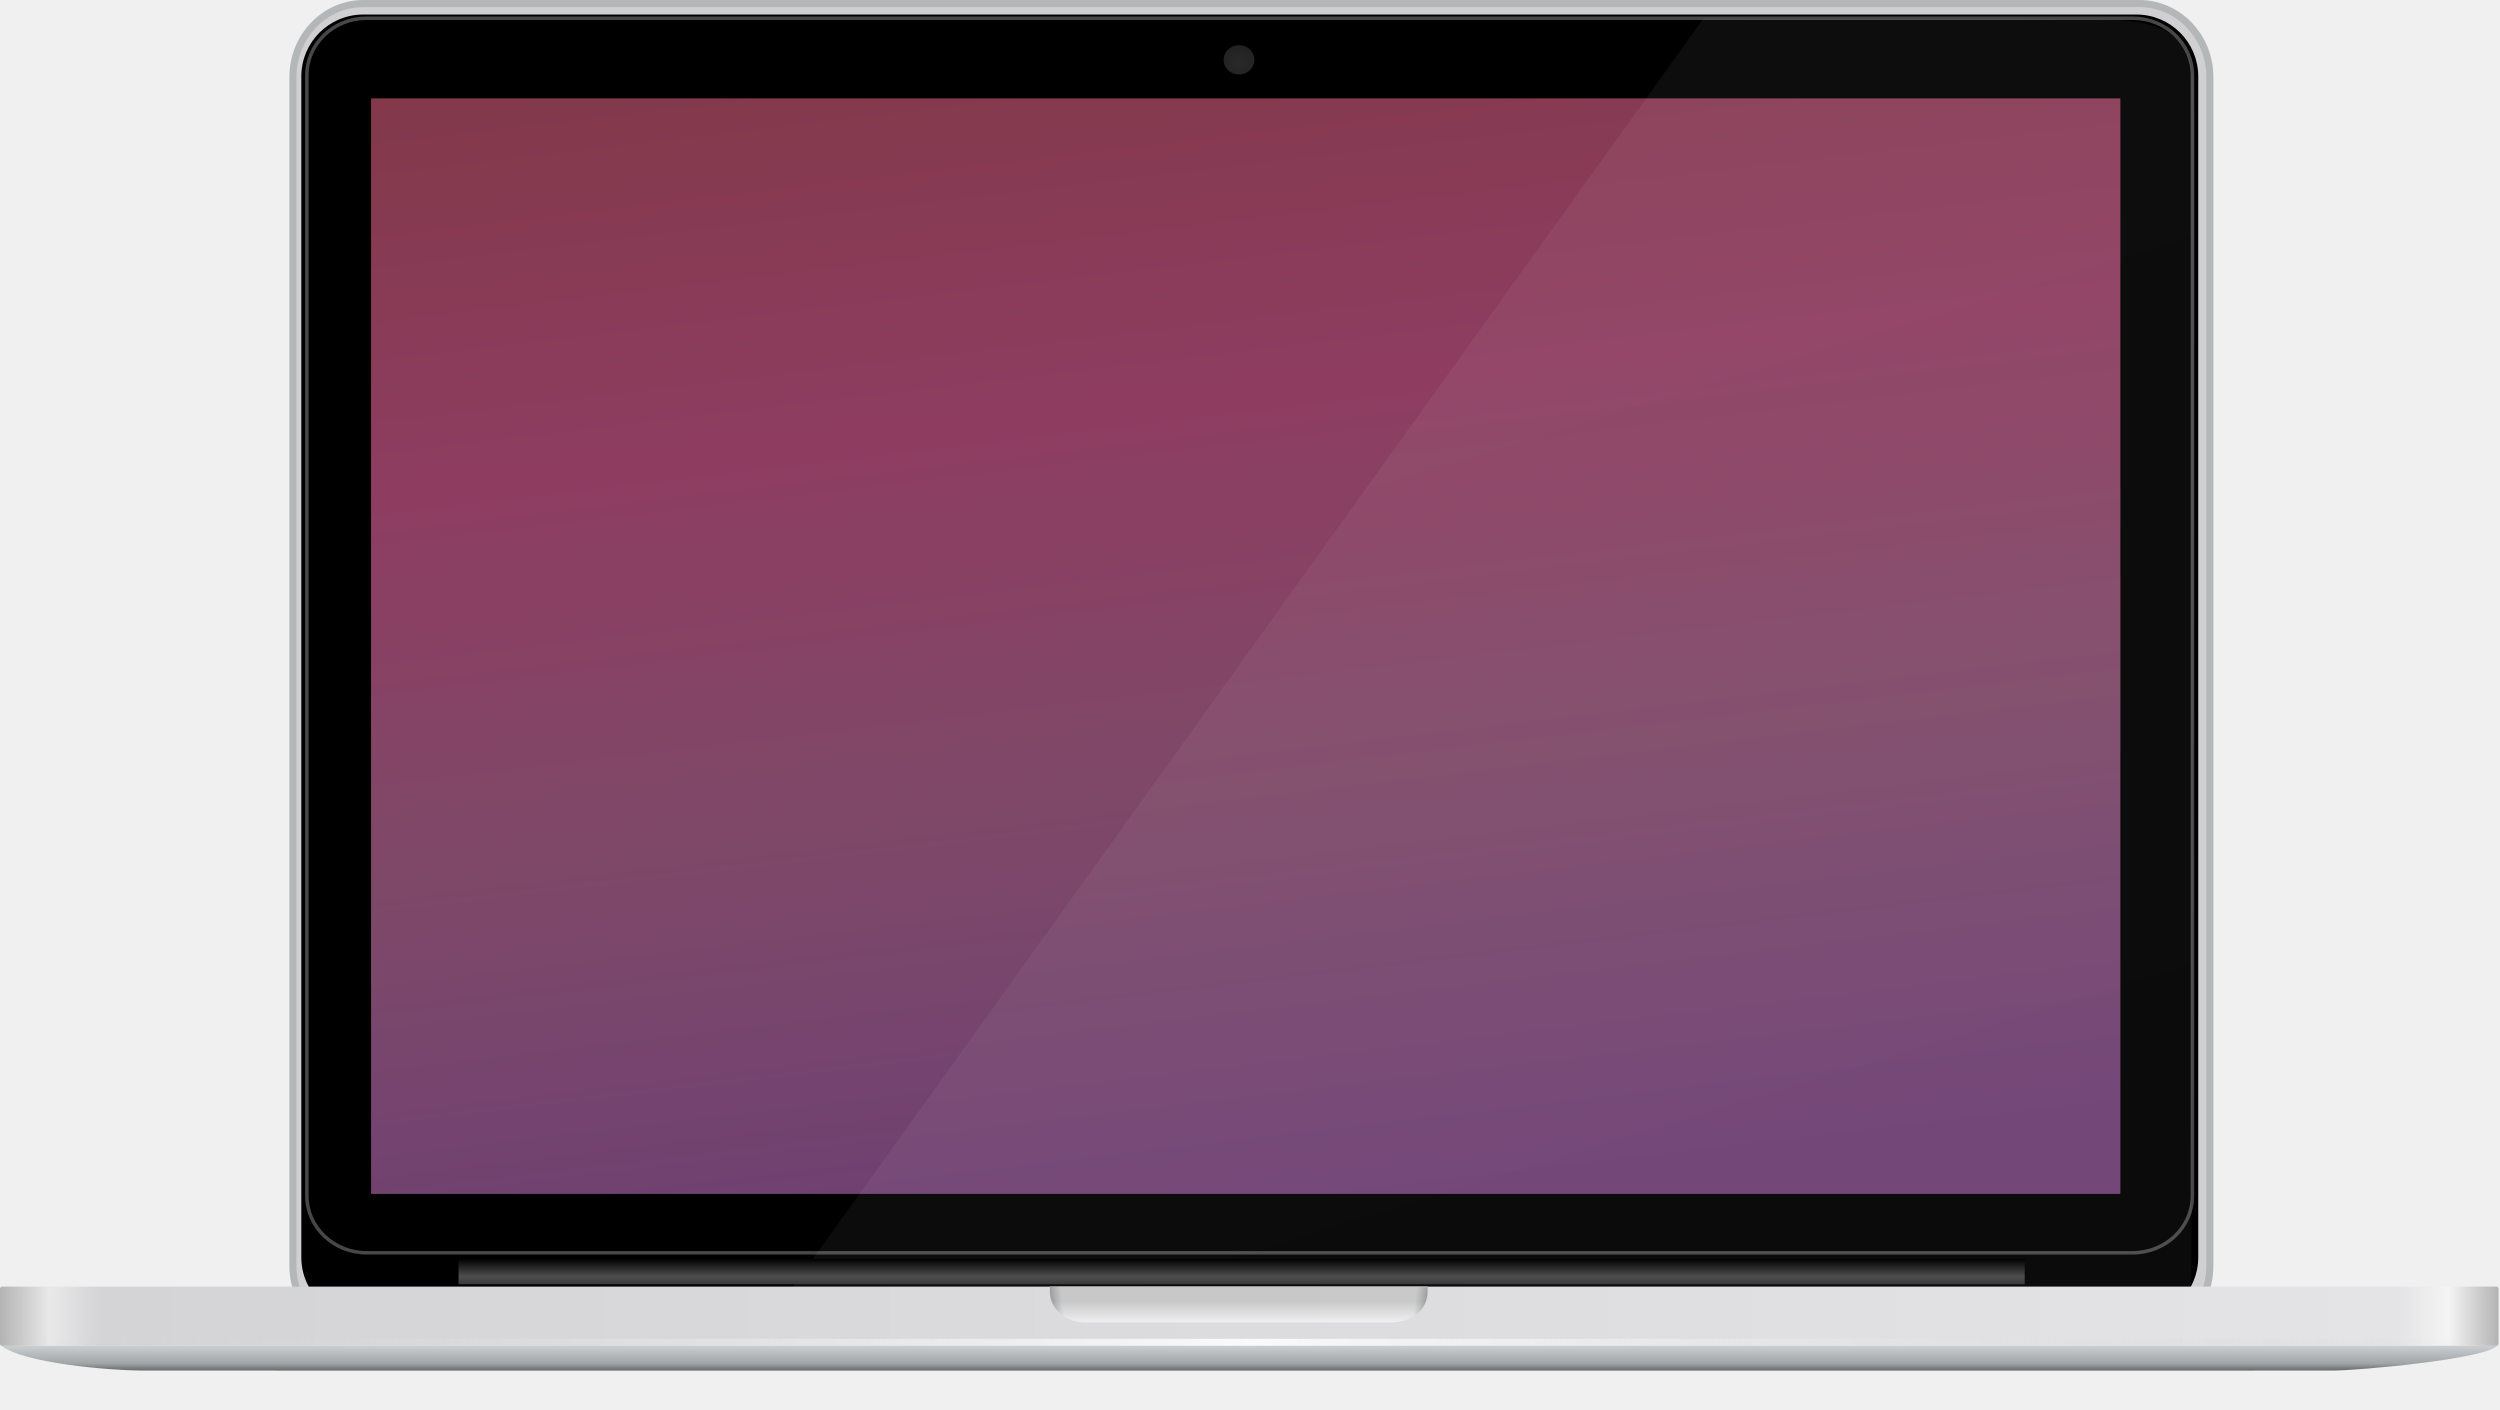
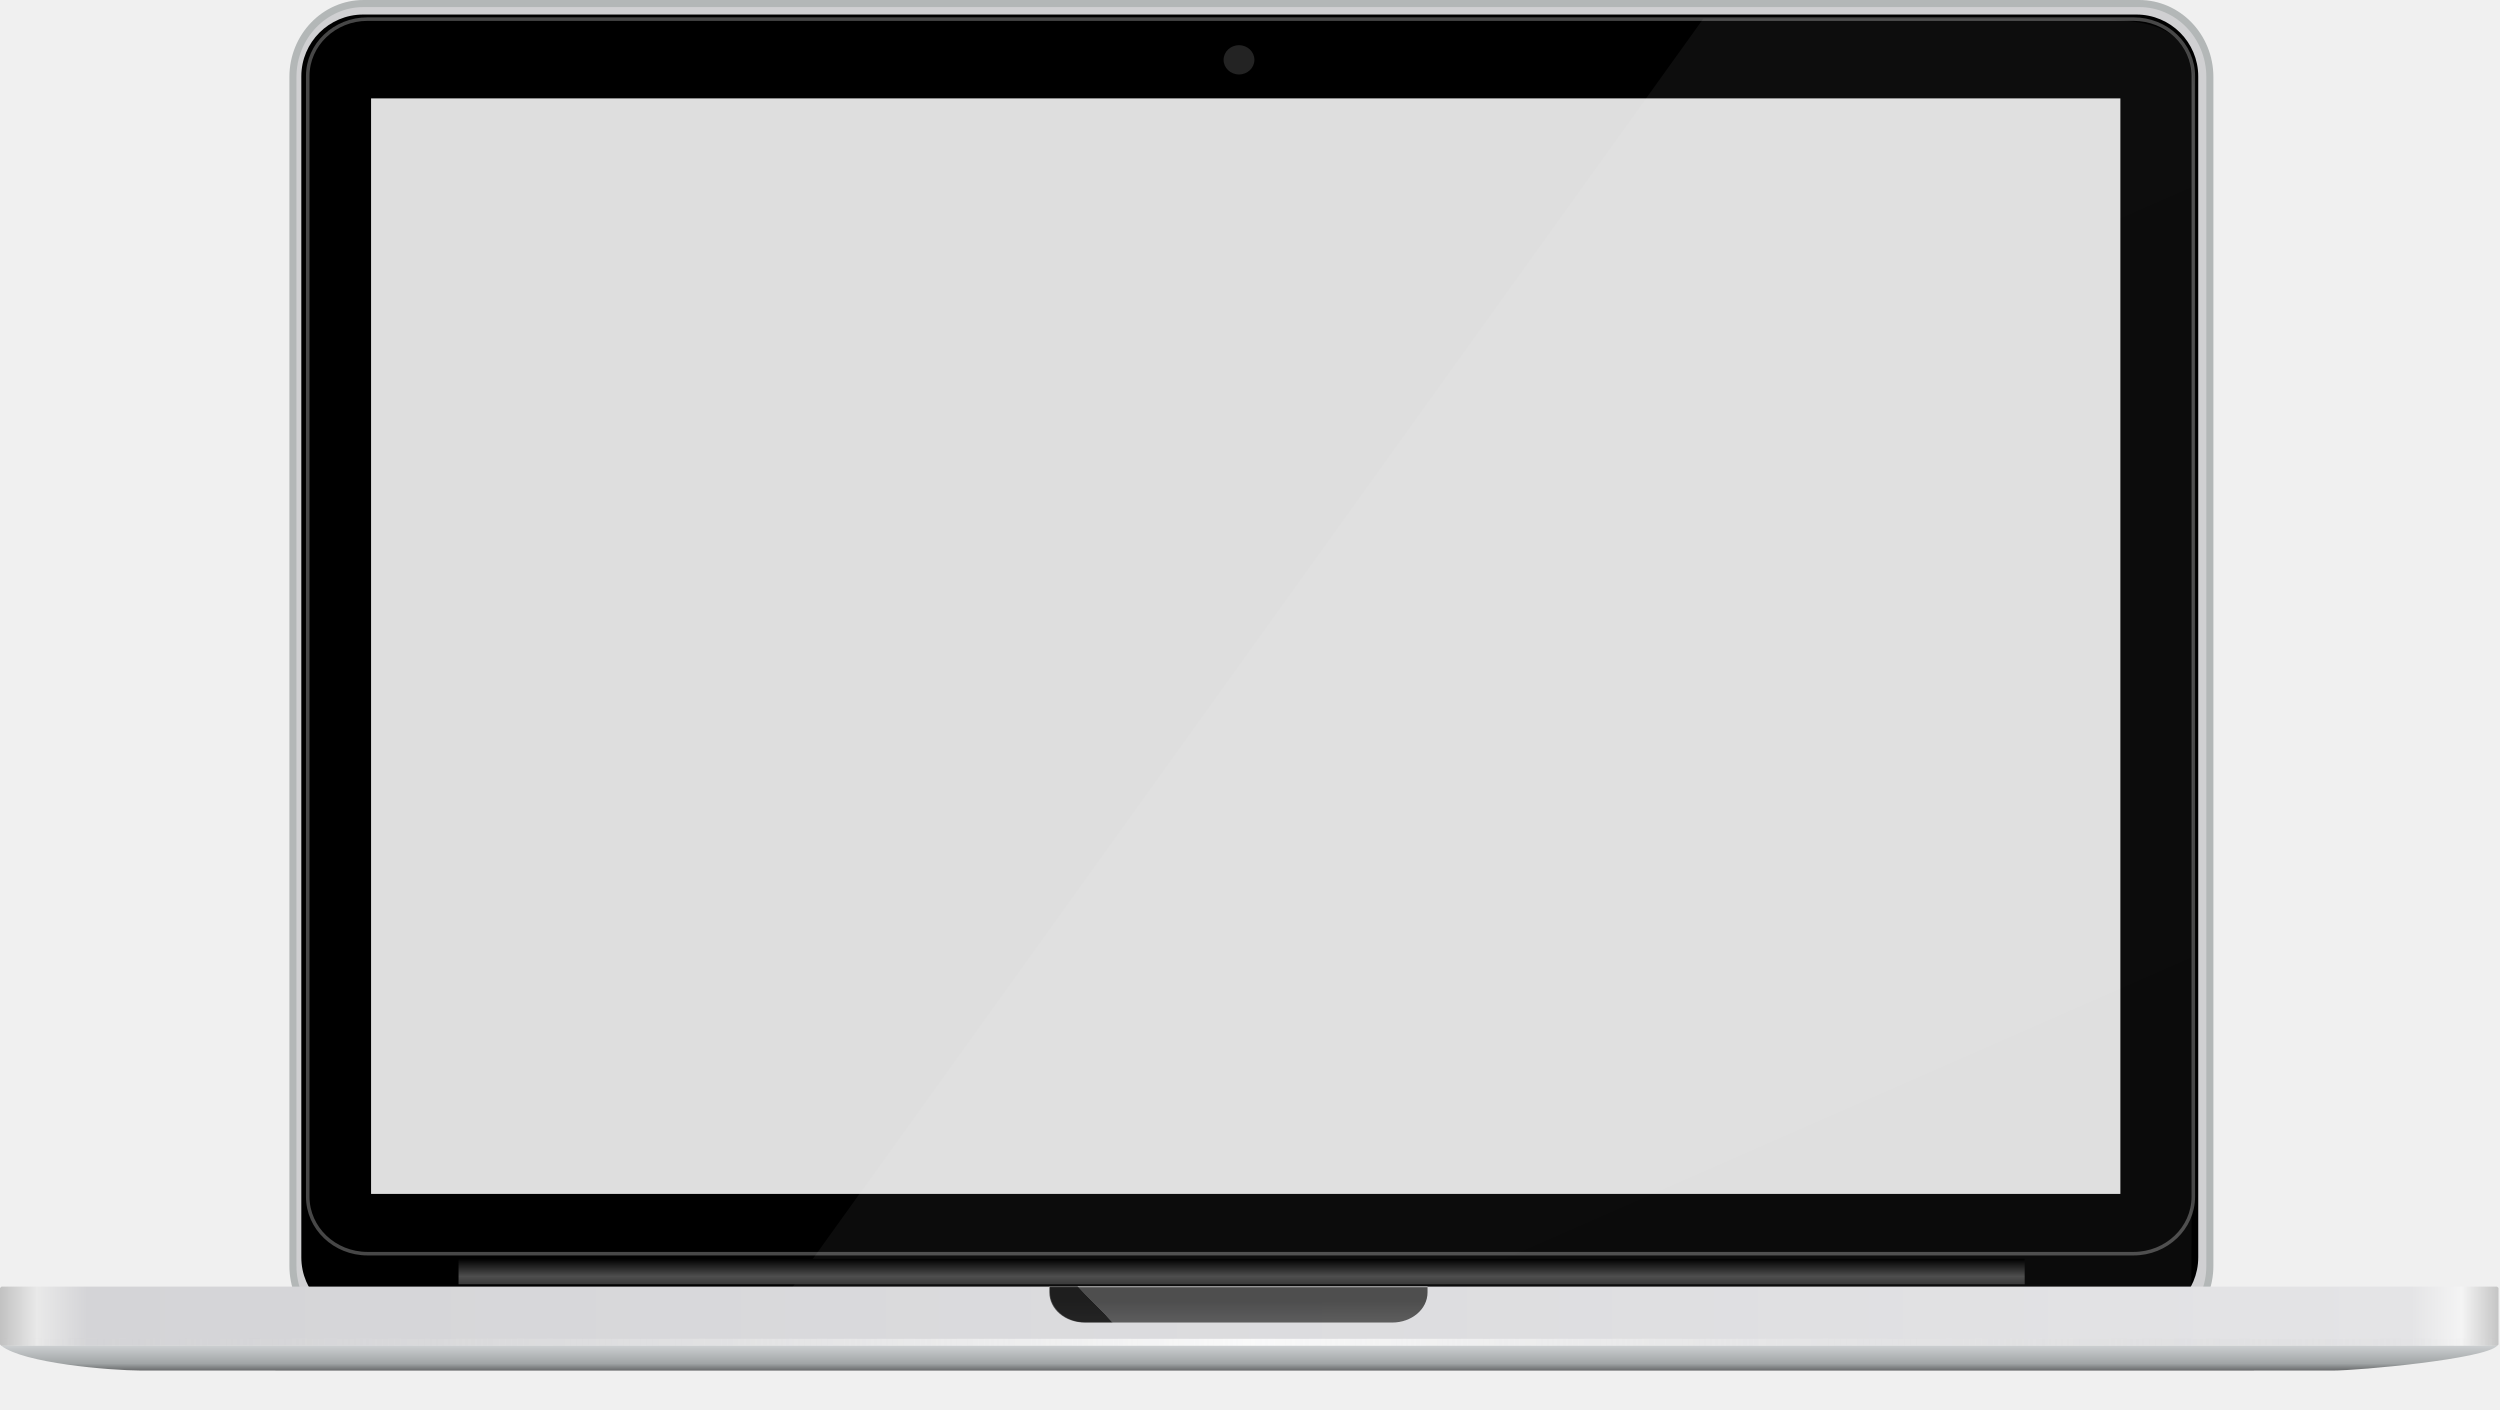
- <svg xmlns="http://www.w3.org/2000/svg" xmlns:xlink="http://www.w3.org/1999/xlink" id="svg2" viewBox="0 0 707.42 398.84" version="1.0">
-   <defs id="defs4">
+ <svg xmlns="http://www.w3.org/2000/svg" xmlns:xlink="http://www.w3.org/1999/xlink" width="707.42" height="398.84">
+   <defs>
    <linearGradient id="linearGradient3967">
-       <stop style="stop-color:#000000;stop-opacity:1;" offset="0" id="stop3969" />
-       <stop id="stop3971" offset="0.5" style="stop-color:#4e4e4e;stop-opacity:1;" />
-       <stop style="stop-color:#212121;stop-opacity:1;" offset="1" id="stop3973" />
+       <stop id="stop3969" offset="0" stop-color="#000000" />
+       <stop id="stop3971" offset="0.5" stop-color="#4e4e4e" />
+       <stop id="stop3973" offset="1" stop-color="#212121" />
    </linearGradient>
    <linearGradient id="linearGradient3939">
-       <stop id="stop3941" offset="0" style="stop-color:#cfcfcf;stop-opacity:0;" />
-       <stop style="stop-color:#ffffff;stop-opacity:0.846;" offset="0.5" id="stop3945" />
-       <stop id="stop3943" offset="1" style="stop-color:#cfcfcf;stop-opacity:0;" />
+       <stop id="stop3941" offset="0" stop-color="#cfcfcf" stop-opacity="0" />
+       <stop id="stop3945" offset="0.5" stop-color="#ffffff" stop-opacity="0.846" />
+       <stop id="stop3943" offset="1" stop-color="#cfcfcf" stop-opacity="0" />
    </linearGradient>
-     <linearGradient x1="359.08" y1="465.67" gradientTransform="matrix(0.99992,0,0,0.8639546,1.2423,49.5956)" x2="359.08" gradientUnits="userSpaceOnUse" y2="472.52" id="linearGradient3905">
-       <stop offset="0" style="stop-color:#000000;stop-opacity:0.701;" id="stop3907" />
-       <stop offset="1" style="stop-color:#4b5151;stop-opacity:0;" id="stop3909" />
+     <linearGradient gradientTransform="matrix(0.99992,0,0,0.8639546,1.2423,49.5956)" gradientUnits="userSpaceOnUse" id="linearGradient3905" x1="359.08" x2="359.08" y1="465.67" y2="472.52">
+       <stop id="stop3907" offset="0" stop-color="#000000" stop-opacity="0.701" />
+       <stop id="stop3909" offset="1" stop-color="#4b5151" stop-opacity="0" />
    </linearGradient>
    <linearGradient id="linearGradient3291">
-       <stop id="stop3293" style="stop-color:#b3b3b3;stop-opacity:1;" offset="0" />
-       <stop id="stop3299" style="stop-color:#e9e9e9;stop-opacity:1;" offset="0.02" />
-       <stop id="stop3297" style="stop-color:#d4d4d7;stop-opacity:1;" offset="0.04" />
-       <stop id="stop3303" style="stop-color:#e4e4e6;stop-opacity:1;" offset="0.96" />
-       <stop id="stop3301" style="stop-color:#f4f4f4;stop-opacity:1;" offset="0.98" />
-       <stop id="stop3295" style="stop-color:#b3b3b3;stop-opacity:1;" offset="1" />
+       <stop id="stop3293" offset="0" stop-color="#b3b3b3" />
+       <stop id="stop3299" offset="0.02" stop-color="#e9e9e9" />
+       <stop id="stop3297" offset="0.04" stop-color="#d4d4d7" />
+       <stop id="stop3303" offset="0.96" stop-color="#e4e4e6" />
+       <stop id="stop3301" offset="0.98" stop-color="#f4f4f4" />
+       <stop id="stop3295" offset="1" stop-color="#b3b3b3" />
    </linearGradient>
    <linearGradient id="linearGradient3231">
-       <stop id="stop3233" style="stop-color:#ffffff" offset="0" />
-       <stop id="stop3235" style="stop-color:#ffffff;stop-opacity:0.855;" offset="1" />
+       <stop id="stop3233" offset="0" stop-color="#ffffff" />
+       <stop id="stop3235" offset="1" stop-color="#ffffff" stop-opacity="0.855" />
    </linearGradient>
-     <linearGradient id="linearGradient3237" y2="423.04" xlink:href="#linearGradient3231" gradientUnits="userSpaceOnUse" x2="656.6" gradientTransform="matrix(1.0092 0 0 1.0058 -9.9652 2.1515)" y1="97.768" x1="525.28" />
-     <radialGradient id="radialGradient3257" xlink:href="#linearGradient3231" gradientUnits="userSpaceOnUse" cy="101.43" cx="368.78" gradientTransform="matrix(1 0 0 0.95 0 5.0362)" r="3.469" />
-     <linearGradient id="linearGradient3289" y2="438.17" xlink:href="#linearGradient3291" gradientUnits="userSpaceOnUse" x2="724.58" gradientTransform="matrix(1.002367,0,0,0.7374754,-1.093308,132.9646)" y1="438.17" x1="19.123" />
-     <linearGradient id="linearGradient3321" y2="414.619" gradientUnits="userSpaceOnUse" x2="468.936" gradientTransform="matrix(1.02947,0,0,1.009502,-11.00822,-3.523528)" y1="35.017" x1="423.082">
-       <stop id="stop3315" style="stop-color:#91404b;stop-opacity:1;" offset="0" />
-       <stop offset="0.406" style="stop-color:#a3466f;stop-opacity:1;" id="stop3953" />
-       <stop offset="0.69" style="stop-color:#915378;stop-opacity:1;" id="stop3949" />
-       <stop id="stop3317" style="stop-color:#7d4984;stop-opacity:1;" offset="1" />
+     <radialGradient cx="368.78" cy="101.43" gradientTransform="matrix(1 0 0 0.95 0 5.0362)" gradientUnits="userSpaceOnUse" id="radialGradient3257" r="3.469" xlink:href="#linearGradient3231" />
+     <linearGradient id="linearGradient3289" x1="-0.001" x2="1.001" xlink:href="#linearGradient3291" y1="0.5" y2="0.5" />
+     <linearGradient id="linearGradient3339" x1="0.422" x2="0.422" y1="0.418" y2="0.999">
+       <stop id="stop3335" offset="0" stop-color="#c6c6c6" />
+       <stop id="stop3337" offset="1" stop-color="#f2f2f2" />
    </linearGradient>
-     <linearGradient id="linearGradient3339" y2="472.52" gradientUnits="userSpaceOnUse" x2="359.08" gradientTransform="matrix(0.99992,0,0,0.8639546,1.2423,49.5956)" y1="465.67" x1="359.08">
-       <stop id="stop3335" style="stop-color:#c6c6c6;stop-opacity:1;" offset="0" />
-       <stop id="stop3337" style="stop-color:#f2f2f2;stop-opacity:1;" offset="1" />
+     <linearGradient id="linearGradient3466" x1="0.447" x2="0.447" y1="-0.088" y2="1.517">
+       <stop id="stop3356" offset="0" stop-color="#d1d4d6" />
+       <stop id="stop3947" offset="0.5" stop-color="#a1a5a6" />
+       <stop id="stop3483" offset="1" stop-color="#000000" />
    </linearGradient>
-     <linearGradient id="linearGradient3415" y2="459.8" xlink:href="#linearGradient3291" gradientUnits="userSpaceOnUse" x2="725.56" gradientTransform="matrix(1.0001,0,0,0.6773799,-0.03056,144.5074)" y1="459.8" x1="18.142" />
-     <linearGradient id="linearGradient3447" y2="478.27" gradientUnits="userSpaceOnUse" x2="695.5" gradientTransform="matrix(1.0083 0 0 1 -3.098 -2.7751)" y1="484.17" x1="700.01">
-       <stop id="stop3391" style="stop-color:#000000" offset="0" />
-       <stop id="stop3393" style="stop-color:#fbfcff;stop-opacity:0" offset="1" />
-     </linearGradient>
-     <linearGradient id="linearGradient3453" y2="485.27" gradientUnits="userSpaceOnUse" x2="329.66" gradientTransform="matrix(1.0127 0 0 1 -6.2255 -2.7751)" y1="473.49" x1="329.66">
-       <stop id="stop3372" style="stop-color:#8f9091" offset="0" />
-       <stop id="stop3374" style="stop-color:#323b3b" offset="1" />
-     </linearGradient>
-     <linearGradient id="linearGradient3466" y2="485.04" gradientUnits="userSpaceOnUse" x2="334.45" gradientTransform="matrix(1.0083,0,0,0.7640716,-3.098,104.5138)" y1="470.3" x1="334.45">
-       <stop id="stop3356" style="stop-color:#d1d4d6;stop-opacity:1;" offset="0" />
-       <stop offset="0.5" style="stop-color:#a1a5a6;stop-opacity:1;" id="stop3947" />
-       <stop id="stop3483" style="stop-color:#000000;stop-opacity:1;" offset="1" />
-     </linearGradient>
-     <linearGradient id="linearGradient3471" y2="473.95" gradientUnits="userSpaceOnUse" x2="43.948" gradientTransform="matrix(1.0578 0 0 1.0104 -4.9081 -7.6835)" y1="479.5" x1="38.15">
-       <stop id="stop3475" style="stop-color:#000000;stop-opacity:.303" offset="0" />
-       <stop id="stop3477" style="stop-color:#fbfcff;stop-opacity:0" offset="1" />
-     </linearGradient>
-     <linearGradient xlink:href="#linearGradient3905" id="linearGradient3919" gradientUnits="userSpaceOnUse" gradientTransform="matrix(-1.000575,0,0,0.848791,736.2129,56.81296)" x1="310.538" y1="467.802" x2="317.675" y2="467.142" />
-     <linearGradient xlink:href="#linearGradient3905" id="linearGradient3921" gradientUnits="userSpaceOnUse" gradientTransform="matrix(0.99992,0,0,0.8639546,1.314358,49.5829)" x1="310.538" y1="467.802" x2="317.675" y2="467.142" />
-     <linearGradient xlink:href="#linearGradient3291" id="linearGradient3929" x1="18.2" y1="455.963" x2="725.504" y2="455.963" gradientUnits="userSpaceOnUse" gradientTransform="matrix(0.9995686,0,0,1.000011,-0.0495583,0.1364643)" />
-     <linearGradient xlink:href="#linearGradient3939" id="linearGradient3937" x1="18.142" y1="464.072" x2="725.142" y2="464.072" gradientUnits="userSpaceOnUse" gradientTransform="matrix(1,0,0,2.395497,0,-648.1928)" />
-     <linearGradient xlink:href="#linearGradient3967" id="linearGradient3965" x1="350.384" y1="439.865" x2="350.384" y2="450.901" gradientUnits="userSpaceOnUse" gradientTransform="matrix(1.477217,0,0,0.8990847,-185.8616,44.38904)" />
-     <linearGradient xlink:href="#linearGradient3231" id="linearGradient3975" gradientUnits="userSpaceOnUse" gradientTransform="matrix(1.327087,0,0,1.0058,-214.4077,2.1515)" x1="525.28" y1="97.768" x2="656.6" y2="423.04" />
+     <linearGradient id="linearGradient3919" x1="1.032" x2="0.965" xlink:href="#linearGradient3905" y1="0.599" y2="0.543" />
+     <linearGradient id="linearGradient3921" x1="-0.032" x2="0.035" xlink:href="#linearGradient3905" y1="0.599" y2="0.543" />
+     <linearGradient id="linearGradient3929" x1="-0.001" x2="1.001" xlink:href="#linearGradient3291" y1="0.5" y2="0.5" />
+     <linearGradient id="linearGradient3937" x1="0" x2="1" xlink:href="#linearGradient3939" y1="0.5" y2="0.5" />
+     <linearGradient id="linearGradient3965" x1="0.415" x2="0.415" xlink:href="#linearGradient3967" y1="-0" y2="1.38" />
+     <linearGradient id="linearGradient3975" x1="0.609" x2="1.045" xlink:href="#linearGradient3231" y1="0.032" y2="0.928" />
  </defs>
-   <g id="layer1" transform="translate(-18.142 -83.649)">
-     <rect id="rect2453" style="fill:#d0d0d2;stroke:#b3b7b7;stroke-width:2;stroke-linecap:round;stroke-linejoin:bevel" rx="19.999" ry="20.788" height="377.99" width="542.43" y="84.649" x="101.03" />
-     <rect id="rect3225" style="fill:#000000;stroke:#000000;stroke-width:1.009;stroke-linecap:round;stroke-linejoin:bevel" rx="17" ry="17" height="368.169" width="535.76" y="88.266" x="103.91" />
-     <rect id="rect3227" style="opacity:0.871;fill:url(#linearGradient3321)" height="310" width="495" y="111.489" x="123.142" />
-     <path id="path3229" style="opacity:0.054;fill:url(#linearGradient3975);fill-rule:evenodd" d="m 500.125,88.935 -261.42,364.08 399.494,1.02 c 0,0 1.289,-330.92 0.75,-345.69 C 638.383,92.876 629.783,89.321 612.017,89.151 593.345,88.972 500.125,88.93 500.125,88.93 z" />
-     <path id="path3241" style="opacity:.164;fill:url(#radialGradient3257)" d="m372.25 100.72a3.469 3.295 0 1 1 -6.94 0 3.469 3.295 0 1 1 6.94 0z" transform="matrix(1.2563 0 0 1.2563 -94.56 -25.955)" />
-     <rect id="rect3279" style="fill:url(#linearGradient3289);stroke:url(#linearGradient3929);stroke-width:0.805;stroke-linecap:round;stroke-linejoin:bevel;stroke-miterlimit:4;stroke-opacity:1;stroke-dasharray:none" height="15.965" width="706.195" y="448.121" x="18.544" />
-     <path id="rect3323" style="opacity:0.871;fill:url(#linearGradient3339);stroke:none" d="m 315.17,447.658 v 1.537 c 0,4.788 4.46,8.642 10,8.642 h 86.93 c 5.54,0 10,-3.854 10,-8.642 v -1.537 H 315.17 z" />
-     <rect id="rect3481" style="fill:url(#linearGradient3937);fill-opacity:1" height="2" width="707" y="462.489" x="18.142" />
-     <path id="path3917" style="opacity:0.871;fill:url(#linearGradient3919);fill-opacity:1;stroke:none" d="m 422.08,447.889 v 1.51 c 0,4.704 -4.463,8.49 -10.007,8.49 h -86.987 c -5.544,0 -10.007,-3.786 -10.007,-8.49 v -1.51 h 107 z" />
-     <path d="m 315.242,447.646 v 1.537 c 0,4.788 4.46,8.642 10,8.642 h 86.93 c 5.54,0 10,-3.854 10,-8.642 v -1.537 h -106.93 z" style="opacity:0.871;fill:url(#linearGradient3921);fill-opacity:1;stroke:none" id="path3901" />
-     <path id="rect3341" style="fill:url(#linearGradient3466);stroke:none;fill-opacity:1.0" d="m 18.542,464.474 c 6.218,4.88 30.22,6.95 39.6,7 216.018,0.035 620,0 620,0 7.65,9.4e-4 43.32,-3.292 46.6,-7 z" />
-     <rect x="104.972" y="88.803" width="533.558" height="349.348" ry="16.131" rx="16.93" style="opacity:0.279;fill:none;stroke:#ffffff;stroke-width:1;stroke-linecap:round;stroke-linejoin:bevel;stroke-opacity:1;stroke-miterlimit:4;stroke-dasharray:none" id="rect3955" />
-     <rect style="fill:url(#linearGradient3965);fill-opacity:1;stroke:none" id="rect3957" width="443.165" height="7.193" x="147.895" y="439.865" />
+   <g class="layer">
+     <g id="layer1">
+       <rect fill="#d0d0d2" height="377.99" id="rect2453" rx="19.999" ry="20.788" stroke="#b3b7b7" stroke-linecap="round" stroke-linejoin="bevel" stroke-width="2" width="542.43" x="82.888" y="1" />
+       <rect fill="#000000" height="368.169" id="rect3225" rx="17" ry="17" stroke="#000000" stroke-linecap="round" stroke-linejoin="bevel" stroke-width="1.009" width="535.76" x="85.768" y="4.617" />
+       <rect fill="#ffffff" height="310" id="rect3227" opacity="0.871" width="495" x="105" y="27.84" />
+       <path d="m481.983,5.286l-261.42,364.08l399.494,1.02c0,0 1.289,-330.92 0.75,-345.69c-0.565,-15.469 -9.165,-19.024 -26.931,-19.194c-18.673,-0.179 -111.892,-0.221 -111.892,-0.221l0,0.005z" fill="url(#linearGradient3975)" fill-rule="evenodd" id="path3229" opacity="0.054" />
+       <path d="m357.809,34.136a3.469,3.295 0 1 1 -6.94,0a3.469,3.295 0 1 1 6.94,0z" fill="url(#radialGradient3257)" id="path3241" opacity="0.164" transform="matrix(1.2563 0 0 1.2563 -94.56 -25.955)" />
+       <rect fill="url(#linearGradient3289)" height="15.965" id="rect3279" stroke="url(#linearGradient3929)" stroke-linecap="round" stroke-linejoin="bevel" stroke-miterlimit="4" stroke-width="0.805" width="706.195" x="0.402" y="364.472" />
+       <path d="m297.028,364.009l0,1.537c0,4.788 4.46,8.642 10,8.642l86.93,0c5.54,0 10,-3.854 10,-8.642l0,-1.537l-106.93,0z" fill="url(#linearGradient3339)" id="rect3323" opacity="0.871" />
+       <rect fill="url(#linearGradient3937)" height="2" id="rect3481" width="707" x="0" y="378.84" />
+       <path d="m403.938,364.24l0,1.51c0,4.704 -4.463,8.49 -10.007,8.49l-86.987,0c-5.544,0 -10.007,-3.786 -10.007,-8.49l0,-1.51l107,0z" fill="url(#linearGradient3919)" id="path3917" opacity="0.871" />
+       <path d="m297.1,363.997l0,1.537c0,4.788 4.46,8.642 10,8.642l86.93,0c5.54,0 10,-3.854 10,-8.642l0,-1.537l-106.93,0z" fill="url(#linearGradient3921)" id="path3901" opacity="0.871" />
+       <path d="m0.4,380.825c6.218,4.88 30.22,6.95 39.6,7c216.018,0.035 620,0 620,0c7.65,0.001 43.32,-3.292 46.6,-7l-706.2,0z" fill="url(#linearGradient3466)" id="rect3341" />
+       <rect fill="none" height="349.348" id="rect3955" opacity="0.279" rx="16.93" ry="16.131" stroke="#ffffff" stroke-linecap="round" stroke-linejoin="bevel" stroke-miterlimit="4" stroke-width="1" width="533.558" x="87.08" y="5.404" />
+       <rect fill="url(#linearGradient3965)" height="7.193" id="rect3957" width="443.165" x="129.753" y="356.216" />
+     </g>
  </g>
</svg>
